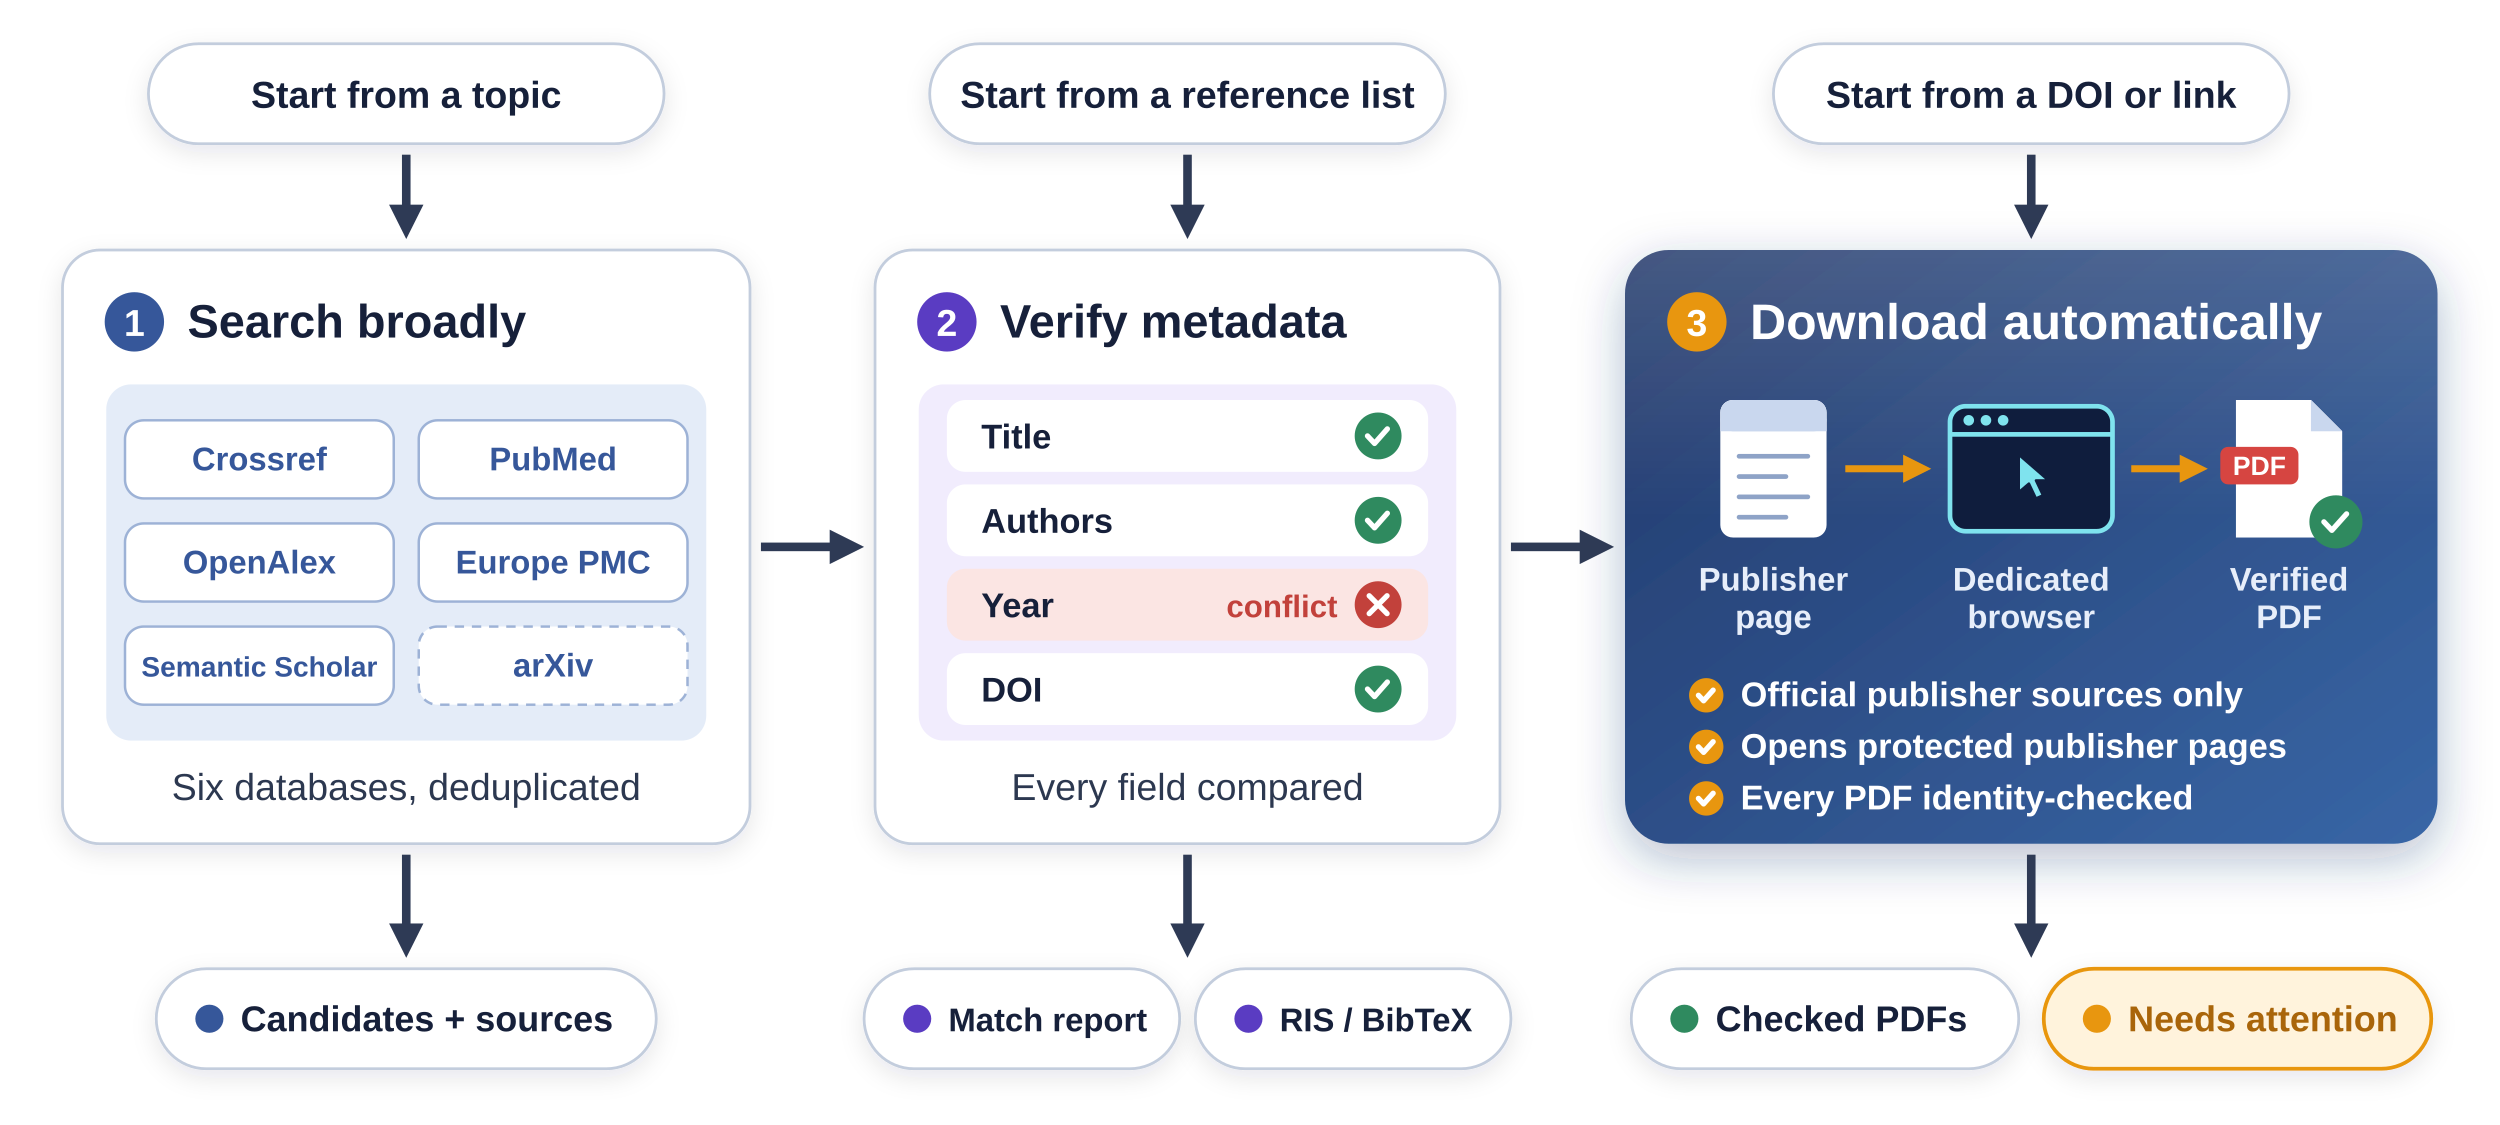
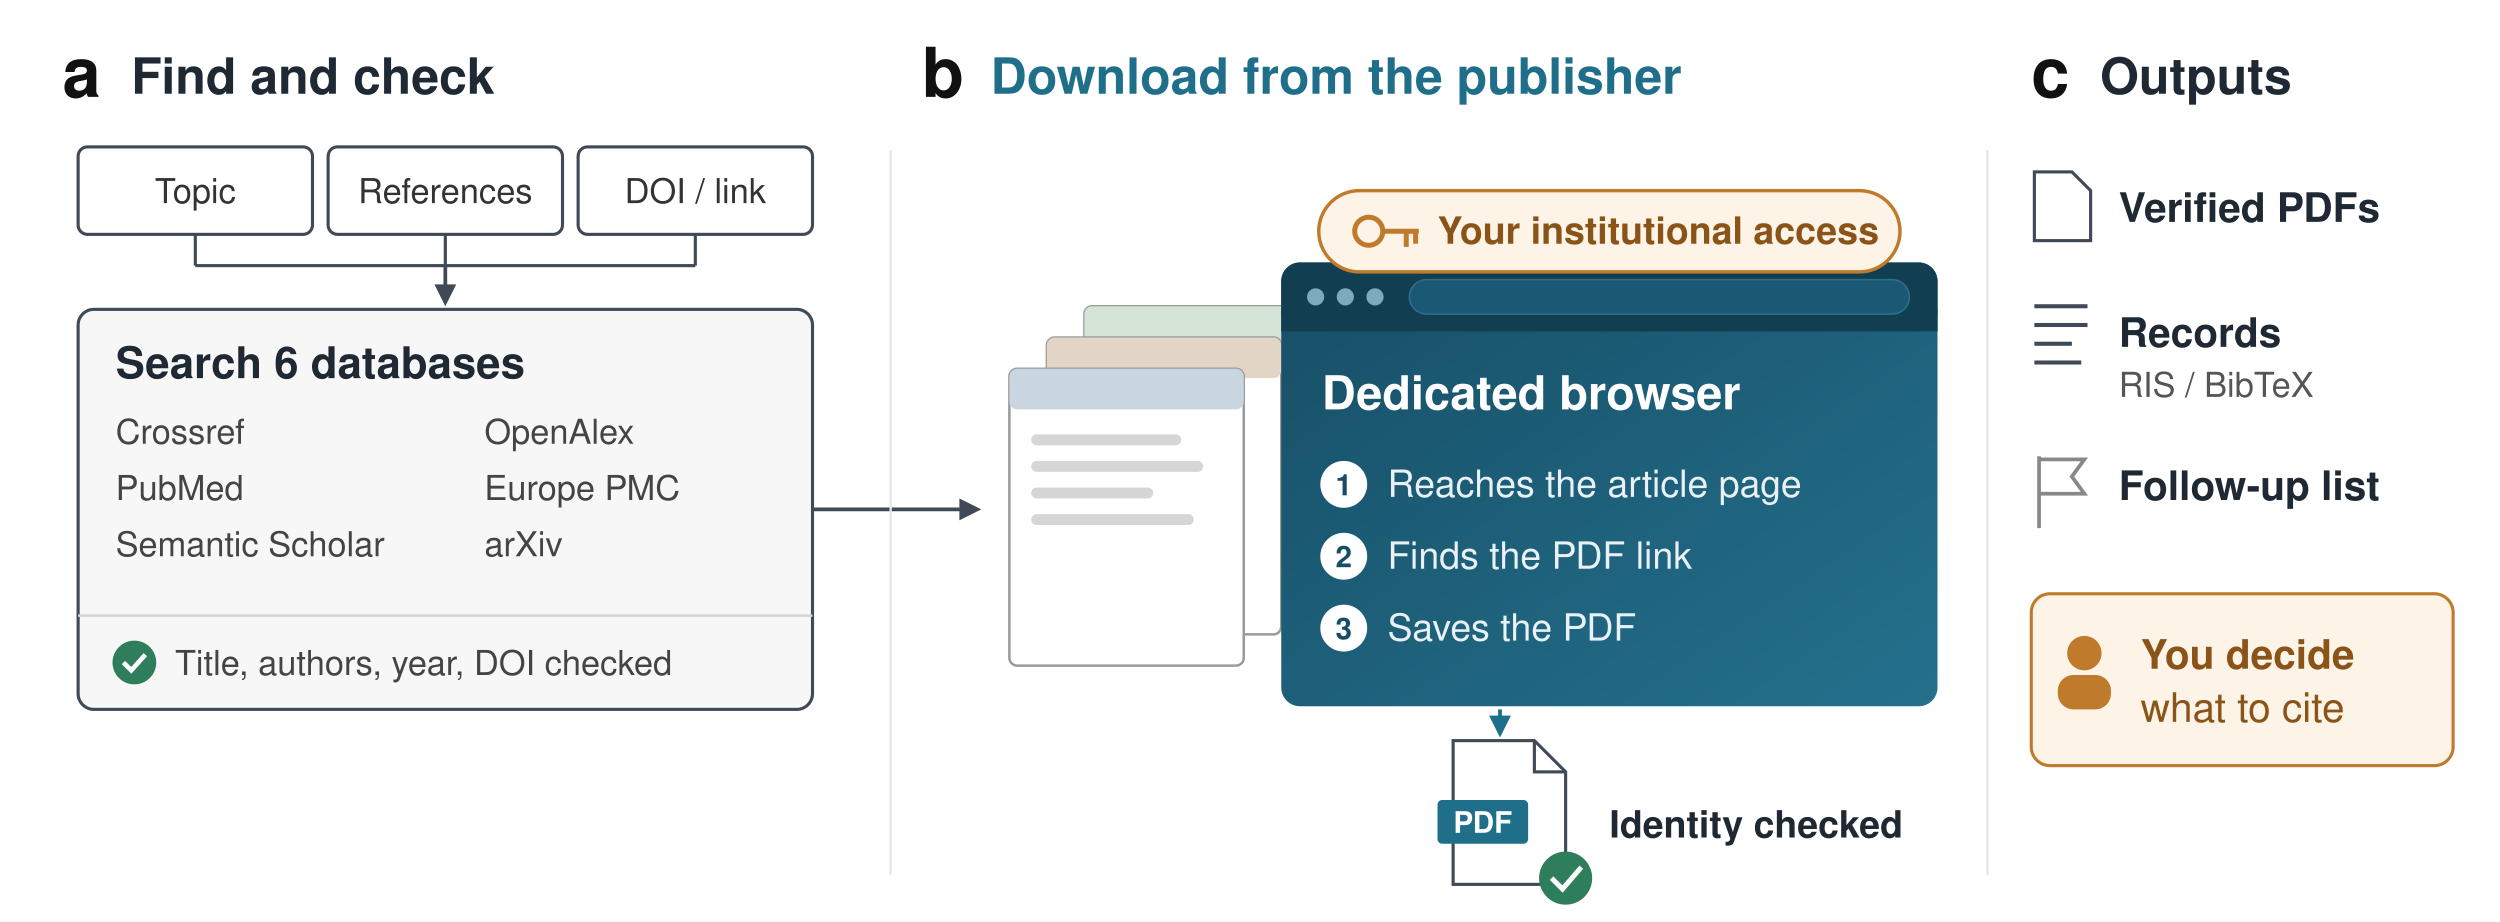
- <svg xmlns="http://www.w3.org/2000/svg" width="1600" height="720" viewBox="0 0 1600 720" font-family="Arial,Helvetica,sans-serif" role="img" aria-labelledby="title desc">
-   <rect width="1600" height="720" fill="#FFFFFF" />
+ <svg xmlns="http://www.w3.org/2000/svg" width="1600" height="590" viewBox="0 0 1600 590" font-family="Helvetica Neue,Helvetica,Arial,sans-serif" role="img" aria-labelledby="t d">
  <defs>
-     <linearGradient id="leadGrad" x1="0" y1="0" x2="1" y2="1">
-       <stop offset="0" stop-color="#22386A" />
-       <stop offset="1" stop-color="#3866A6" />
+     <linearGradient id="browser" x1="0" y1="0" x2="1" y2="1">
+       <stop offset="0" stop-color="#174E66" />
+       <stop offset="1" stop-color="#24718D" />
    </linearGradient>
-     <linearGradient id="sheen" x1="0" y1="0" x2="0" y2="1">
-       <stop offset="0" stop-color="#fff" stop-opacity=".16" />
-       <stop offset=".45" stop-color="#fff" stop-opacity="0" />
-     </linearGradient>
-     <filter id="shadow" x="-20%" y="-30%" width="140%" height="170%">
-       <feDropShadow dx="0" dy="5" stdDeviation="8" flood-color="#16203A" flood-opacity=".10" />
-     </filter>
-     <filter id="leadShadow" x="-20%" y="-20%" width="140%" height="150%">
-       <feDropShadow dx="0" dy="10" stdDeviation="16" flood-color="#22386A" flood-opacity=".32" />
-     </filter>
  </defs>
-   <rect x="95" y="28" width="330" height="64" rx="32" fill="#FFFFFF" stroke="#C3CDDD" stroke-width="1.8" filter="url(#shadow)" />
-   <text x="260" y="69" font-size="24" font-weight="700" fill="#16203A" text-anchor="middle">Start from a topic</text>
-   <path d="M260 99 L260 139.8" fill="none" stroke="#2E3A55" stroke-width="5.5" />
-   <path d="M260 153 L249 131 L271 131Z" fill="#2E3A55" />
-   <rect x="595" y="28" width="330" height="64" rx="32" fill="#FFFFFF" stroke="#C3CDDD" stroke-width="1.8" filter="url(#shadow)" />
-   <text x="760" y="69" font-size="24" font-weight="700" fill="#16203A" text-anchor="middle">Start from a reference list</text>
-   <path d="M760 99 L760 139.8" fill="none" stroke="#2E3A55" stroke-width="5.5" />
-   <path d="M760 153 L749 131 L771 131Z" fill="#2E3A55" />
-   <rect x="1135" y="28" width="330" height="64" rx="32" fill="#FFFFFF" stroke="#C3CDDD" stroke-width="1.8" filter="url(#shadow)" />
-   <text x="1300" y="69" font-size="24" font-weight="700" fill="#16203A" text-anchor="middle">Start from a DOI or link</text>
-   <path d="M1300 99 L1300 139.8" fill="none" stroke="#2E3A55" stroke-width="5.5" />
-   <path d="M1300 153 L1289 131 L1311 131Z" fill="#2E3A55" />
-   <rect x="40" y="160" width="440" height="380" rx="24" fill="#FFFFFF" stroke="#C3CDDD" stroke-width="1.8" filter="url(#shadow)" />
-   <circle cx="86" cy="206" r="19" fill="#36579A" />
-   <text x="86" y="215" font-size="24" font-weight="700" fill="#FFFFFF" text-anchor="middle">1</text>
-   <text x="120" y="216" font-size="30" font-weight="700" fill="#16203A" text-anchor="start">Search broadly</text>
-   <rect x="68" y="246" width="384" height="228" rx="16" fill="#E4ECF8" />
-   <rect x="80" y="269" width="172" height="50" rx="12" fill="#FFFFFF" stroke="#9DB2D6" stroke-width="1.6" />
-   <text x="166" y="301" font-size="21" font-weight="700" fill="#36579A" text-anchor="middle">Crossref</text>
-   <rect x="268" y="269" width="172" height="50" rx="12" fill="#FFFFFF" stroke="#9DB2D6" stroke-width="1.6" />
-   <text x="354" y="301" font-size="21" font-weight="700" fill="#36579A" text-anchor="middle">PubMed</text>
-   <rect x="80" y="335" width="172" height="50" rx="12" fill="#FFFFFF" stroke="#9DB2D6" stroke-width="1.6" />
-   <text x="166" y="367" font-size="21" font-weight="700" fill="#36579A" text-anchor="middle">OpenAlex</text>
-   <rect x="268" y="335" width="172" height="50" rx="12" fill="#FFFFFF" stroke="#9DB2D6" stroke-width="1.6" />
-   <text x="354" y="367" font-size="21" font-weight="700" fill="#36579A" text-anchor="middle">Europe PMC</text>
-   <rect x="80" y="401" width="172" height="50" rx="12" fill="#FFFFFF" stroke="#9DB2D6" stroke-width="1.6" />
-   <text x="166" y="433" font-size="18" font-weight="700" fill="#36579A" text-anchor="middle">Semantic Scholar</text>
-   <rect x="268" y="401" width="172" height="50" rx="12" fill="#FFFFFF" stroke="#9DB2D6" stroke-width="1.6" stroke-dasharray="6 5" />
-   <text x="354" y="433" font-size="21" font-weight="700" fill="#36579A" text-anchor="middle">arXiv</text>
-   <text x="260" y="512" font-size="24" font-weight="400" fill="#2C3850" text-anchor="middle">Six databases, deduplicated</text>
-   <rect x="560" y="160" width="400" height="380" rx="24" fill="#FFFFFF" stroke="#C3CDDD" stroke-width="1.8" filter="url(#shadow)" />
-   <circle cx="606" cy="206" r="19" fill="#5A3CC2" />
-   <text x="606" y="215" font-size="24" font-weight="700" fill="#FFFFFF" text-anchor="middle">2</text>
-   <text x="640" y="216" font-size="30" font-weight="700" fill="#16203A" text-anchor="start">Verify metadata</text>
-   <rect x="588" y="246" width="344" height="228" rx="16" fill="#F1ECFD" />
-   <rect x="606" y="256" width="308" height="46" rx="12" fill="#FFFFFF" />
-   <text x="628" y="287" font-size="22" font-weight="700" fill="#16203A" text-anchor="start">Title</text>
-   <circle cx="882" cy="279" r="15" fill="#2F8A5F" />
-   <path d="M875.2 279 l4.5 4.8 l8.2 -9.3" fill="none" stroke="#FFFFFF" stroke-width="3.4" stroke-linecap="round" stroke-linejoin="round" />
-   <rect x="606" y="310" width="308" height="46" rx="12" fill="#FFFFFF" />
-   <text x="628" y="341" font-size="22" font-weight="700" fill="#16203A" text-anchor="start">Authors</text>
-   <circle cx="882" cy="333" r="15" fill="#2F8A5F" />
-   <path d="M875.2 333 l4.5 4.8 l8.2 -9.3" fill="none" stroke="#FFFFFF" stroke-width="3.4" stroke-linecap="round" stroke-linejoin="round" />
-   <rect x="606" y="364" width="308" height="46" rx="12" fill="#FBE5E3" />
-   <text x="628" y="395" font-size="22" font-weight="700" fill="#16203A" text-anchor="start">Year</text>
-   <text x="856" y="395" font-size="20" font-weight="700" fill="#C2413B" text-anchor="end">conflict</text>
-   <circle cx="882" cy="387" r="15" fill="#C2413B" />
-   <path d="M876.3 381.3 L887.7 392.7 M887.7 381.3 L876.3 392.7" fill="none" stroke="#FFFFFF" stroke-width="3.4" stroke-linecap="round" stroke-linejoin="round" />
-   <rect x="606" y="418" width="308" height="46" rx="12" fill="#FFFFFF" />
-   <text x="628" y="449" font-size="22" font-weight="700" fill="#16203A" text-anchor="start">DOI</text>
-   <circle cx="882" cy="441" r="15" fill="#2F8A5F" />
-   <path d="M875.2 441 l4.5 4.8 l8.2 -9.3" fill="none" stroke="#FFFFFF" stroke-width="3.4" stroke-linecap="round" stroke-linejoin="round" />
-   <text x="760" y="512" font-size="24" font-weight="400" fill="#2C3850" text-anchor="middle">Every field compared</text>
-   <rect x="1040" y="160" width="520" height="380" rx="28" fill="url(#leadGrad)" filter="url(#leadShadow)" />
-   <rect x="1040" y="160" width="520" height="380" rx="28" fill="url(#sheen)" />
-   <circle cx="1086" cy="206" r="19" fill="#E8960F" />
-   <text x="1086" y="215" font-size="24" font-weight="700" fill="#FFFFFF" text-anchor="middle">3</text>
-   <text x="1120" y="217" font-size="32" font-weight="700" fill="#FFFFFF" text-anchor="start">Download automatically</text>
-   <rect x="1101" y="256" width="68" height="88" rx="8" fill="#FFFFFF" />
-   <rect x="1101" y="256" width="68" height="20" rx="8" fill="#C9D7EE" />
-   <rect x="1101" y="268" width="68" height="8" fill="#C9D7EE" />
-   <path d="M1113 292h44" fill="none" stroke="#8EA3C7" stroke-width="3" stroke-linecap="round" stroke-linejoin="round" />
-   <path d="M1113 305h30" fill="none" stroke="#8EA3C7" stroke-width="3" stroke-linecap="round" stroke-linejoin="round" />
-   <path d="M1113 318h44" fill="none" stroke="#8EA3C7" stroke-width="3" stroke-linecap="round" stroke-linejoin="round" />
-   <path d="M1113 331h30" fill="none" stroke="#8EA3C7" stroke-width="3" stroke-linecap="round" stroke-linejoin="round" />
-   <rect x="1248" y="260" width="104" height="80" rx="10" fill="#0F1D3D" stroke="#7FE3EE" stroke-width="3" />
-   <path d="M1248 278 h104" stroke="#7FE3EE" stroke-width="3" />
-   <circle cx="1260" cy="269" r="3.4" fill="#7FE3EE" />
-   <circle cx="1271" cy="269" r="3.4" fill="#7FE3EE" />
-   <circle cx="1282" cy="269" r="3.4" fill="#7FE3EE" />
-   <path d="M0 0 L0 24 L6.5 18.5 L11 28 L15.5 26 L11 16.5 L19 16.5 Z" fill="#7FE3EE" stroke="#0F1D3D" stroke-width="1.6" stroke-linejoin="round" transform="translate(1292 291)" />
-   <path d="M1431 256 h48 l20 20 v68 h-68z" fill="#FFFFFF" />
-   <path d="M1479 256 v20 h20" fill="#C9D7EE" />
-   <rect x="1421" y="286" width="50" height="24" rx="5" fill="#D64541" />
-   <text x="1446" y="304" font-size="17" font-weight="700" fill="#FFFFFF" text-anchor="middle">PDF</text>
-   <circle cx="1495" cy="334" r="17" fill="#2F8A5F" />
-   <path d="M1487.3 334 l5.1 5.4 l9.4 -10.5" fill="none" stroke="#FFFFFF" stroke-width="3.4" stroke-linecap="round" stroke-linejoin="round" />
-   <path d="M1181 300 L1225.2 300" fill="none" stroke="#E8960F" stroke-width="4.5" />
-   <path d="M1236 300 L1218 309 L1218 291Z" fill="#E8960F" />
-   <path d="M1364 300 L1402.2 300" fill="none" stroke="#E8960F" stroke-width="4.5" />
-   <path d="M1413 300 L1395 309 L1395 291Z" fill="#E8960F" />
-   <text x="1135" y="378" font-size="21" font-weight="700" fill="#E7EEFA" text-anchor="middle">Publisher</text>
-   <text x="1135" y="402" font-size="21" font-weight="700" fill="#E7EEFA" text-anchor="middle">page</text>
-   <text x="1300" y="378" font-size="21" font-weight="700" fill="#E7EEFA" text-anchor="middle">Dedicated</text>
-   <text x="1300" y="402" font-size="21" font-weight="700" fill="#E7EEFA" text-anchor="middle">browser</text>
-   <text x="1465" y="378" font-size="21" font-weight="700" fill="#E7EEFA" text-anchor="middle">Verified</text>
-   <text x="1465" y="402" font-size="21" font-weight="700" fill="#E7EEFA" text-anchor="middle">PDF</text>
-   <circle cx="1092" cy="445" r="11" fill="#E8960F" />
-   <path d="M1087 445 l3.3 3.5 l6.1 -6.8" fill="none" stroke="#FFFFFF" stroke-width="3.4" stroke-linecap="round" stroke-linejoin="round" />
-   <text x="1114" y="452" font-size="22" font-weight="700" fill="#FFFFFF" text-anchor="start">Official publisher sources only</text>
-   <circle cx="1092" cy="478" r="11" fill="#E8960F" />
-   <path d="M1087 478 l3.3 3.5 l6.1 -6.8" fill="none" stroke="#FFFFFF" stroke-width="3.4" stroke-linecap="round" stroke-linejoin="round" />
-   <text x="1114" y="485" font-size="22" font-weight="700" fill="#FFFFFF" text-anchor="start">Opens protected publisher pages</text>
-   <circle cx="1092" cy="511" r="11" fill="#E8960F" />
-   <path d="M1087 511 l3.3 3.5 l6.1 -6.8" fill="none" stroke="#FFFFFF" stroke-width="3.4" stroke-linecap="round" stroke-linejoin="round" />
-   <text x="1114" y="518" font-size="22" font-weight="700" fill="#FFFFFF" text-anchor="start">Every PDF identity-checked</text>
-   <path d="M487 350 L539.8 350" fill="none" stroke="#2E3A55" stroke-width="5.5" />
-   <path d="M553 350 L531 361 L531 339Z" fill="#2E3A55" />
-   <path d="M967 350 L1019.8 350" fill="none" stroke="#2E3A55" stroke-width="5.5" />
-   <path d="M1033 350 L1011 361 L1011 339Z" fill="#2E3A55" />
-   <path d="M260 547 L260 599.8" fill="none" stroke="#2E3A55" stroke-width="5.5" />
-   <path d="M260 613 L249 591 L271 591Z" fill="#2E3A55" />
-   <rect x="100" y="620" width="320" height="64" rx="32" fill="#FFFFFF" stroke="#C3CDDD" stroke-width="1.8" filter="url(#shadow)" />
-   <circle cx="134" cy="652.0" r="9" fill="#36579A" />
-   <text x="154" y="660" font-size="23" font-weight="700" fill="#16203A" text-anchor="start">Candidates + sources</text>
-   <path d="M760 547 L760 599.8" fill="none" stroke="#2E3A55" stroke-width="5.5" />
-   <path d="M760 613 L749 591 L771 591Z" fill="#2E3A55" />
-   <rect x="553" y="620" width="202" height="64" rx="32" fill="#FFFFFF" stroke="#C3CDDD" stroke-width="1.8" filter="url(#shadow)" />
-   <circle cx="587" cy="652.0" r="9" fill="#5A3CC2" />
-   <text x="607" y="660" font-size="21" font-weight="700" fill="#16203A" text-anchor="start">Match report</text>
-   <rect x="765" y="620" width="202" height="64" rx="32" fill="#FFFFFF" stroke="#C3CDDD" stroke-width="1.8" filter="url(#shadow)" />
-   <circle cx="799" cy="652.0" r="9" fill="#5A3CC2" />
-   <text x="819" y="660" font-size="21" font-weight="700" fill="#16203A" text-anchor="start">RIS / BibTeX</text>
-   <path d="M1300 547 L1300 599.8" fill="none" stroke="#2E3A55" stroke-width="5.5" />
-   <path d="M1300 613 L1289 591 L1311 591Z" fill="#2E3A55" />
-   <rect x="1044" y="620" width="248" height="64" rx="32" fill="#FFFFFF" stroke="#C3CDDD" stroke-width="1.8" filter="url(#shadow)" />
-   <circle cx="1078" cy="652.0" r="9" fill="#2F8A5F" />
-   <text x="1098" y="660" font-size="23" font-weight="700" fill="#16203A" text-anchor="start">Checked PDFs</text>
-   <rect x="1308" y="620" width="248" height="64" rx="32" fill="#FFF3DC" stroke="#E8960F" stroke-width="2.4" filter="url(#shadow)" />
-   <circle cx="1342" cy="652.0" r="9" fill="#E8960F" />
-   <text x="1362" y="660" font-size="23" font-weight="700" fill="#A9650A" text-anchor="start">Needs attention</text>
+   <rect width="1600" height="590" fill="#fff" />
+   <text x="40" y="62" font-size="44" font-weight="700" fill="#111" text-anchor="start">a</text>
+   <text x="84" y="60" font-size="32" font-weight="600" fill="#1F2933" text-anchor="start">Find and check</text>
+   <rect x="50" y="94" width="150" height="56" rx="6" fill="#fff" stroke="#3F4A56" stroke-width="2" />
+   <text x="125" y="130" font-size="22" font-weight="400" fill="#333" text-anchor="middle">Topic</text>
+   <rect x="210" y="94" width="150" height="56" rx="6" fill="#fff" stroke="#3F4A56" stroke-width="2" />
+   <text x="285" y="130" font-size="22" font-weight="400" fill="#333" text-anchor="middle">References</text>
+   <rect x="370" y="94" width="150" height="56" rx="6" fill="#fff" stroke="#3F4A56" stroke-width="2" />
+   <text x="445" y="130" font-size="22" font-weight="400" fill="#333" text-anchor="middle">DOI / link</text>
+   <path d="M125 150V170M285 150V170M445 150V170M125 170H445" stroke="#3F4A56" stroke-width="2" fill="none" />
+   <path d="M285 170 L285.0 187.6" stroke="#3F4A56" stroke-width="2.4" fill="none" />
+   <path d="M285 196 L278.0 182.0 L292.0 182.0Z" fill="#3F4A56" />
+   <rect x="50" y="198" width="470" height="256" rx="10" fill="#F7F7F7" stroke="#3F4A56" stroke-width="2" />
+   <text x="74" y="242" font-size="28" font-weight="600" fill="#1F2933" text-anchor="start">Search 6 databases</text>
+   <text x="74" y="284" font-size="22" font-weight="400" fill="#444" text-anchor="start">Crossref</text>
+   <text x="310" y="284" font-size="22" font-weight="400" fill="#444" text-anchor="start">OpenAlex</text>
+   <text x="74" y="320" font-size="22" font-weight="400" fill="#444" text-anchor="start">PubMed</text>
+   <text x="310" y="320" font-size="22" font-weight="400" fill="#444" text-anchor="start">Europe PMC</text>
+   <text x="74" y="356" font-size="22" font-weight="400" fill="#444" text-anchor="start">Semantic Scholar</text>
+   <text x="310" y="356" font-size="22" font-weight="400" fill="#444" text-anchor="start">arXiv</text>
+   <path d="M50 394H520" stroke="#D0D5DD" stroke-width="1.6" />
+   <circle cx="86" cy="424" r="14" fill="#2E7D5B" />
+   <path d="M79 424l5 5 9-10" stroke="#fff" stroke-width="3" fill="none" />
+   <text x="112" y="432" font-size="22" font-weight="400" fill="#444" text-anchor="start">Title, authors, year, DOI checked</text>
+   <path d="M520 326 L619.6 326.0" stroke="#3F4A56" stroke-width="2.4" fill="none" />
+   <path d="M628 326 L614.0 333.0 L614.0 319.0Z" fill="#3F4A56" />
+   <text x="590" y="62" font-size="44" font-weight="700" fill="#111" text-anchor="start">b</text>
+   <text x="634" y="60" font-size="32" font-weight="600" fill="#1F6F8B" text-anchor="start">Download from the publisher</text>
+   <rect x="694" y="196" width="150" height="190" rx="5" fill="#fff" stroke="#9A9A9A" stroke-width="1.6" />
+   <rect x="694" y="196" width="150" height="26" rx="5" fill="#D5E3D5" />
+   <rect x="670" y="216" width="150" height="190" rx="5" fill="#fff" stroke="#9A9A9A" stroke-width="1.6" />
+   <rect x="670" y="216" width="150" height="26" rx="5" fill="#E3D5C5" />
+   <rect x="646" y="236" width="150" height="190" rx="5" fill="#fff" stroke="#9A9A9A" stroke-width="1.6" />
+   <rect x="646" y="236" width="150" height="26" rx="5" fill="#C9D6DF" />
+   <rect x="660" y="278" width="96" height="7" rx="3.5" fill="#D6D6D6" />
+   <rect x="660" y="295" width="110" height="7" rx="3.5" fill="#D6D6D6" />
+   <rect x="660" y="312" width="78" height="7" rx="3.5" fill="#D6D6D6" />
+   <rect x="660" y="329" width="104" height="7" rx="3.5" fill="#D6D6D6" />
+   <rect x="820" y="168" width="420" height="284" rx="12" fill="url(#browser)" />
+   <rect x="820" y="168" width="420" height="44" rx="12" fill="#123E52" />
+   <rect x="820" y="198" width="420" height="14" fill="#123E52" />
+   <circle cx="842" cy="190" r="5.5" fill="#7FA9BC" />
+   <circle cx="861" cy="190" r="5.5" fill="#7FA9BC" />
+   <circle cx="880" cy="190" r="5.5" fill="#7FA9BC" />
+   <rect x="902" y="179" width="320" height="22" rx="11" fill="#1B5874" stroke="#2D6E8A" />
+   <text x="846" y="262" font-size="30" font-weight="700" fill="#FFFFFF" text-anchor="start">Dedicated browser</text>
+   <circle cx="860" cy="310" r="15" fill="#FFFFFF" />
+   <text x="860" y="317" font-size="19" font-weight="700" fill="#174E66" text-anchor="middle">1</text>
+   <text x="888" y="318" font-size="24" font-weight="400" fill="#E8F1F5" text-anchor="start">Reaches the article page</text>
+   <circle cx="860" cy="356" r="15" fill="#FFFFFF" />
+   <text x="860" y="363" font-size="19" font-weight="700" fill="#174E66" text-anchor="middle">2</text>
+   <text x="888" y="364" font-size="24" font-weight="400" fill="#E8F1F5" text-anchor="start">Finds the PDF link</text>
+   <circle cx="860" cy="402" r="15" fill="#FFFFFF" />
+   <text x="860" y="409" font-size="19" font-weight="700" fill="#174E66" text-anchor="middle">3</text>
+   <text x="888" y="410" font-size="24" font-weight="400" fill="#E8F1F5" text-anchor="start">Saves the PDF</text>
+   <rect x="844" y="122" width="372" height="52" rx="26" fill="#FDF3E7" stroke="#C07A2C" stroke-width="2.2" />
+   <circle cx="876" cy="148" r="9" fill="none" stroke="#C07A2C" stroke-width="3.2" />
+   <path d="M885 148H908M900 148V158M906 148V156" stroke="#C07A2C" stroke-width="3.2" fill="none" />
+   <text x="920" y="156" font-size="24" font-weight="600" fill="#8A5317" text-anchor="start">Your institutional access</text>
+   <path d="M960 454 L960.0 463.6" stroke="#1F6F8B" stroke-width="2.4" fill="none" />
+   <path d="M960 472 L953.0 458.0 L967.0 458.0Z" fill="#1F6F8B" />
+   <path d="M930 474H982L1002 494V566H930Z" fill="#fff" stroke="#3F4A56" stroke-width="2" />
+   <path d="M982 474V494H1002" fill="none" stroke="#3F4A56" stroke-width="2" />
+   <rect x="920" y="512" width="58" height="28" rx="3" fill="#1F6F8B" />
+   <text x="949" y="533" font-size="19" font-weight="700" fill="#fff" text-anchor="middle">PDF</text>
+   <circle cx="1002" cy="562" r="17" fill="#2E7D5B" />
+   <path d="M993 562l7 7 12-14" stroke="#fff" stroke-width="3.2" fill="none" />
+   <text x="1030" y="536" font-size="24" font-weight="600" fill="#1F2933" text-anchor="start">Identity checked</text>
+   <path d="M570 96V560M1272 96V560" stroke="#E6E6E6" stroke-width="1.5" />
+   <text x="1300" y="62" font-size="44" font-weight="700" fill="#111" text-anchor="start">c</text>
+   <text x="1344" y="60" font-size="32" font-weight="600" fill="#1F2933" text-anchor="start">Outputs</text>
+   <path d="M1302 110H1326L1338 122V154H1302Z" fill="#fff" stroke="#3F4A56" stroke-width="2" />
+   <text x="1356" y="142" font-size="26" font-weight="600" fill="#1F2933" text-anchor="start">Verified PDFs</text>
+   <path d="M1302 196H1336M1302 208H1336M1302 220H1326M1302 232H1332" stroke="#3F4A56" stroke-width="2.6" />
+   <text x="1356" y="222" font-size="26" font-weight="600" fill="#1F2933" text-anchor="start">Records</text>
+   <text x="1356" y="254" font-size="22" font-weight="400" fill="#555" text-anchor="start">RIS / BibTeX</text>
+   <path d="M1305 292V338M1305 294H1334L1326 305L1334 316H1305" fill="none" stroke="#888" stroke-width="2.4" />
+   <text x="1356" y="320" font-size="26" font-weight="600" fill="#1F2933" text-anchor="start">Follow-up list</text>
+   <rect x="1300" y="380" width="270" height="110" rx="12" fill="#FDF3E7" stroke="#C07A2C" stroke-width="2" />
+   <circle cx="1334" cy="418" r="11" fill="#C07A2C" />
+   <rect x="1317" y="432" width="34" height="22" rx="10" fill="#C07A2C" />
+   <text x="1370" y="428" font-size="26" font-weight="700" fill="#8A5317" text-anchor="start">You decide</text>
+   <text x="1370" y="462" font-size="26" font-weight="400" fill="#8A5317" text-anchor="start">what to cite</text>
</svg>
